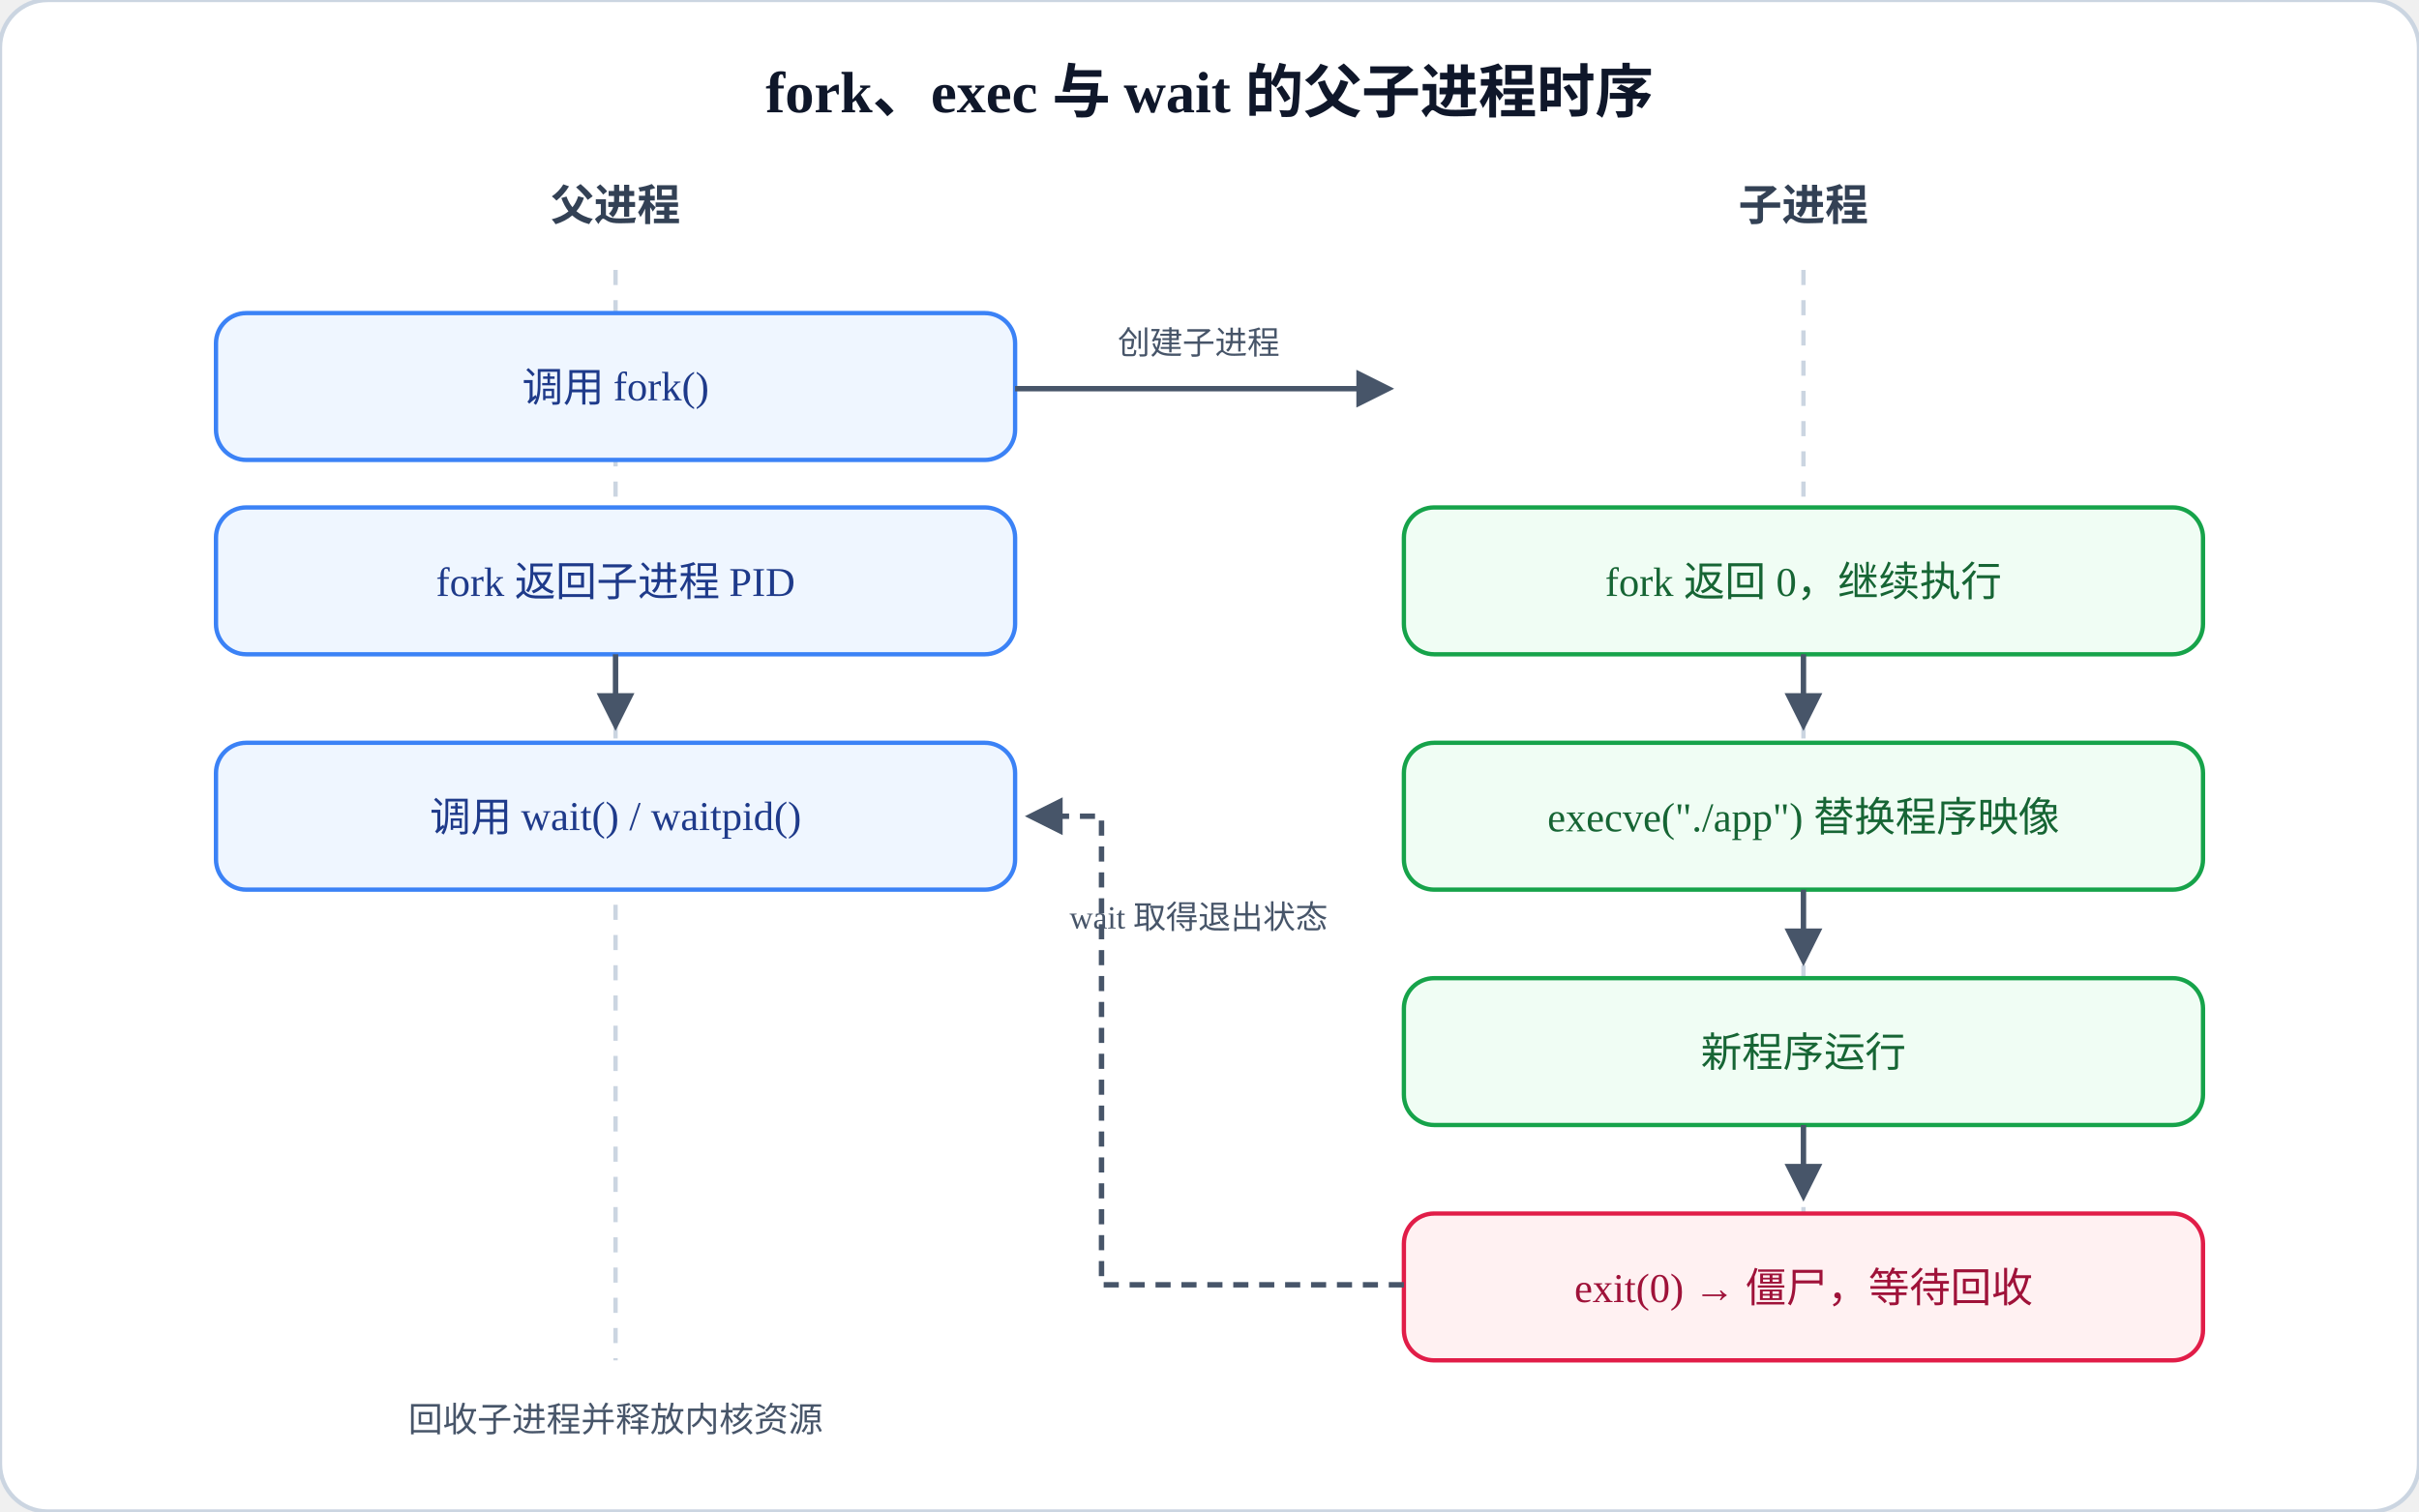
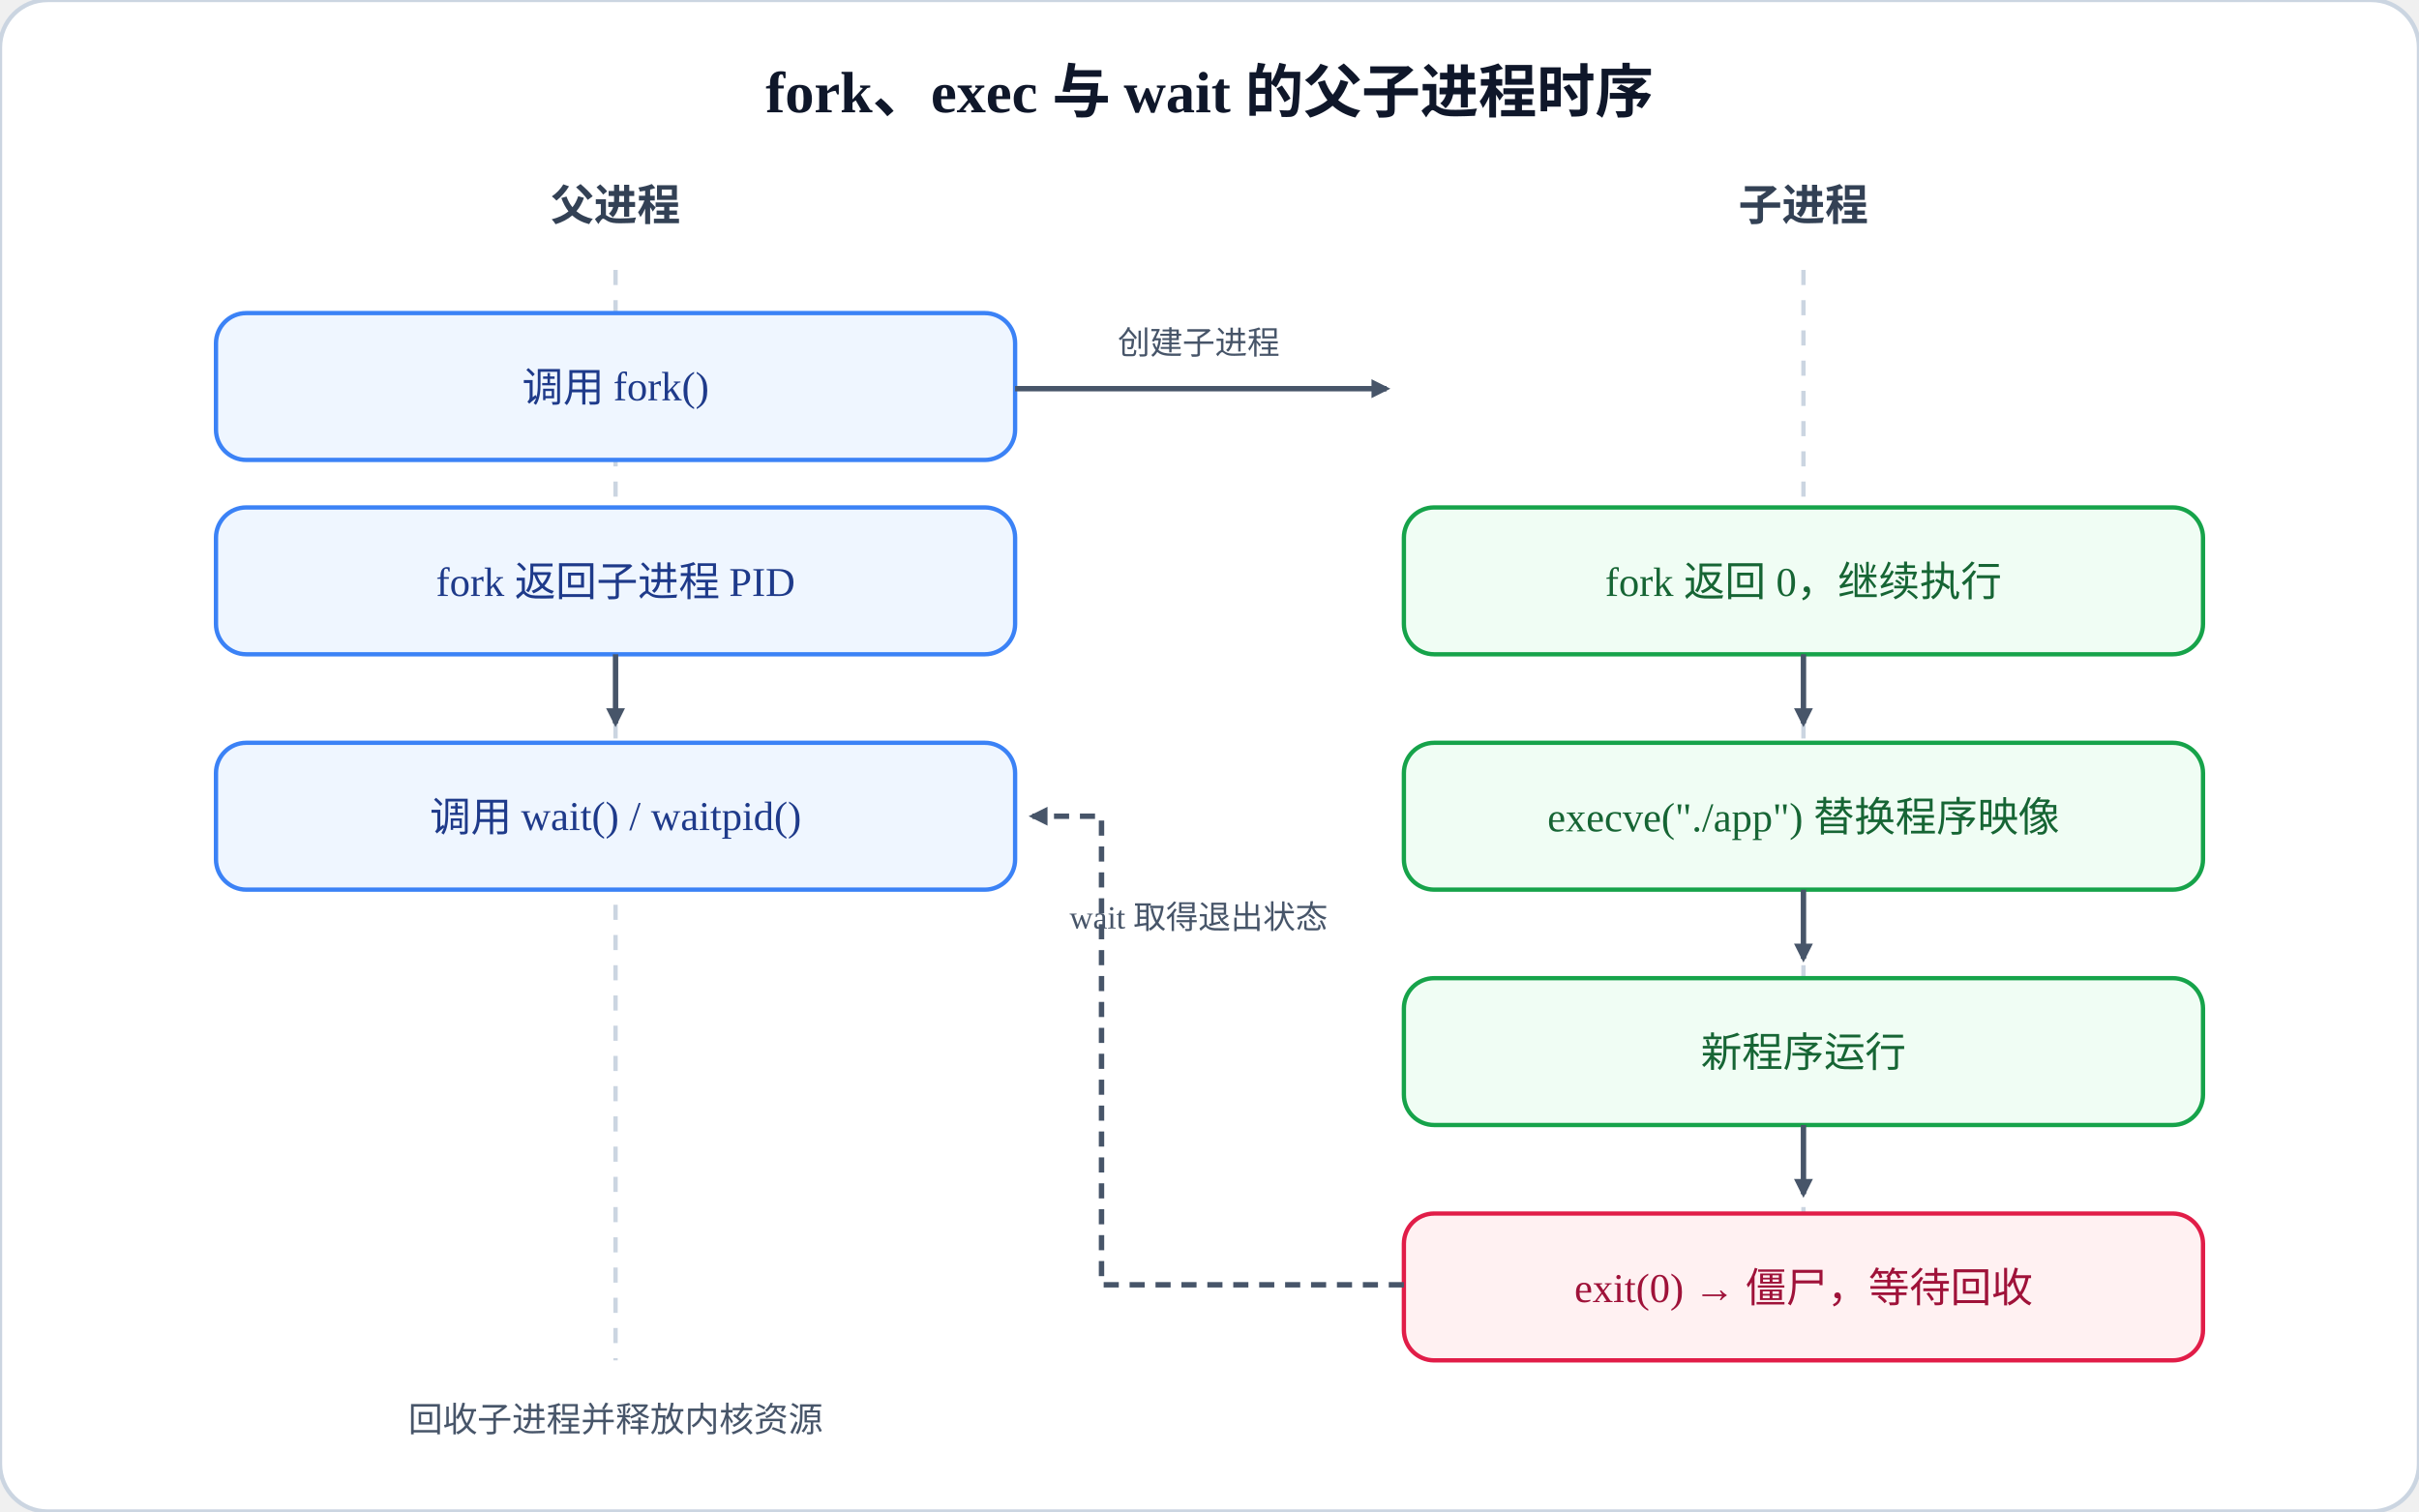
<svg xmlns="http://www.w3.org/2000/svg" width="1120" height="700" viewBox="0 0 1120 700" role="img">
  <defs>
-     <marker id="a" viewBox="0 0 10 10" refX="8" refY="5" markerWidth="7" markerHeight="7" orient="auto">
+     <marker id="a" viewBox="0 0 10 10" refX="8" refY="5" markerWidth="3.5" markerHeight="3.5" orient="auto">
      <path d="M0 0L10 5L0 10z" fill="#475569" />
    </marker>
  </defs>
  <rect width="100%" height="100%" rx="22" fill="#fff" stroke="#cbd5e1" stroke-width="2" />
  <text x="560" y="52" text-anchor="middle" font-size="27" font-weight="700" fill="#0f172a">fork、exec 与 wait 的父子进程时序</text>
  <text x="285" y="102" text-anchor="middle" font-size="20" font-weight="700" fill="#334155">父进程</text>
  <text x="835" y="102" text-anchor="middle" font-size="20" font-weight="700" fill="#334155">子进程</text>
  <path d="M285 125V630M835 125V630" stroke="#cbd5e1" stroke-width="2" stroke-dasharray="7 7" />
  <rect x="100" y="145" width="370" height="68" rx="14" fill="#eff6ff" stroke="#3b82f6" stroke-width="2" />
  <text x="285" y="186" text-anchor="middle" font-size="19" fill="#1e3a8a">调用 fork()</text>
  <path d="M470 180H642" stroke="#475569" stroke-width="2.5" marker-end="url(#a)" />
  <text x="555" y="164" text-anchor="middle" font-size="15" fill="#475569">创建子进程</text>
  <rect x="650" y="235" width="370" height="68" rx="14" fill="#f0fdf4" stroke="#16a34a" stroke-width="2" />
  <text x="835" y="276" text-anchor="middle" font-size="19" fill="#166534">fork 返回 0，继续执行</text>
  <rect x="100" y="235" width="370" height="68" rx="14" fill="#eff6ff" stroke="#3b82f6" stroke-width="2" />
  <text x="285" y="276" text-anchor="middle" font-size="19" fill="#1e3a8a">fork 返回子进程 PID</text>
  <path d="M285 303V335" stroke="#475569" stroke-width="2.5" marker-end="url(#a)" />
  <rect x="100" y="344" width="370" height="68" rx="14" fill="#eff6ff" stroke="#3b82f6" stroke-width="2" />
  <text x="285" y="385" text-anchor="middle" font-size="19" fill="#1e3a8a">调用 wait() / waitpid()</text>
  <path d="M835 303V335" stroke="#475569" stroke-width="2.5" marker-end="url(#a)" />
  <rect x="650" y="344" width="370" height="68" rx="14" fill="#f0fdf4" stroke="#16a34a" stroke-width="2" />
  <text x="835" y="385" text-anchor="middle" font-size="19" fill="#166534">execve("./app") 替换程序映像</text>
  <path d="M835 412V444" stroke="#475569" stroke-width="2.5" marker-end="url(#a)" />
  <rect x="650" y="453" width="370" height="68" rx="14" fill="#f0fdf4" stroke="#16a34a" stroke-width="2" />
  <text x="835" y="494" text-anchor="middle" font-size="19" fill="#166534">新程序运行</text>
  <path d="M835 521V553" stroke="#475569" stroke-width="2.5" marker-end="url(#a)" />
  <rect x="650" y="562" width="370" height="68" rx="14" fill="#fff1f2" stroke="#e11d48" stroke-width="2" />
  <text x="835" y="603" text-anchor="middle" font-size="19" fill="#9f1239">exit(0) → 僵尸，等待回收</text>
  <path d="M650 595H510V378H478" fill="none" stroke="#475569" stroke-width="2.5" stroke-dasharray="7 5" marker-end="url(#a)" />
  <text x="555" y="430" text-anchor="middle" font-size="15" fill="#475569">wait 取得退出状态</text>
  <text x="285" y="663" text-anchor="middle" font-size="16" fill="#475569">回收子进程并释放内核资源</text>
</svg>
